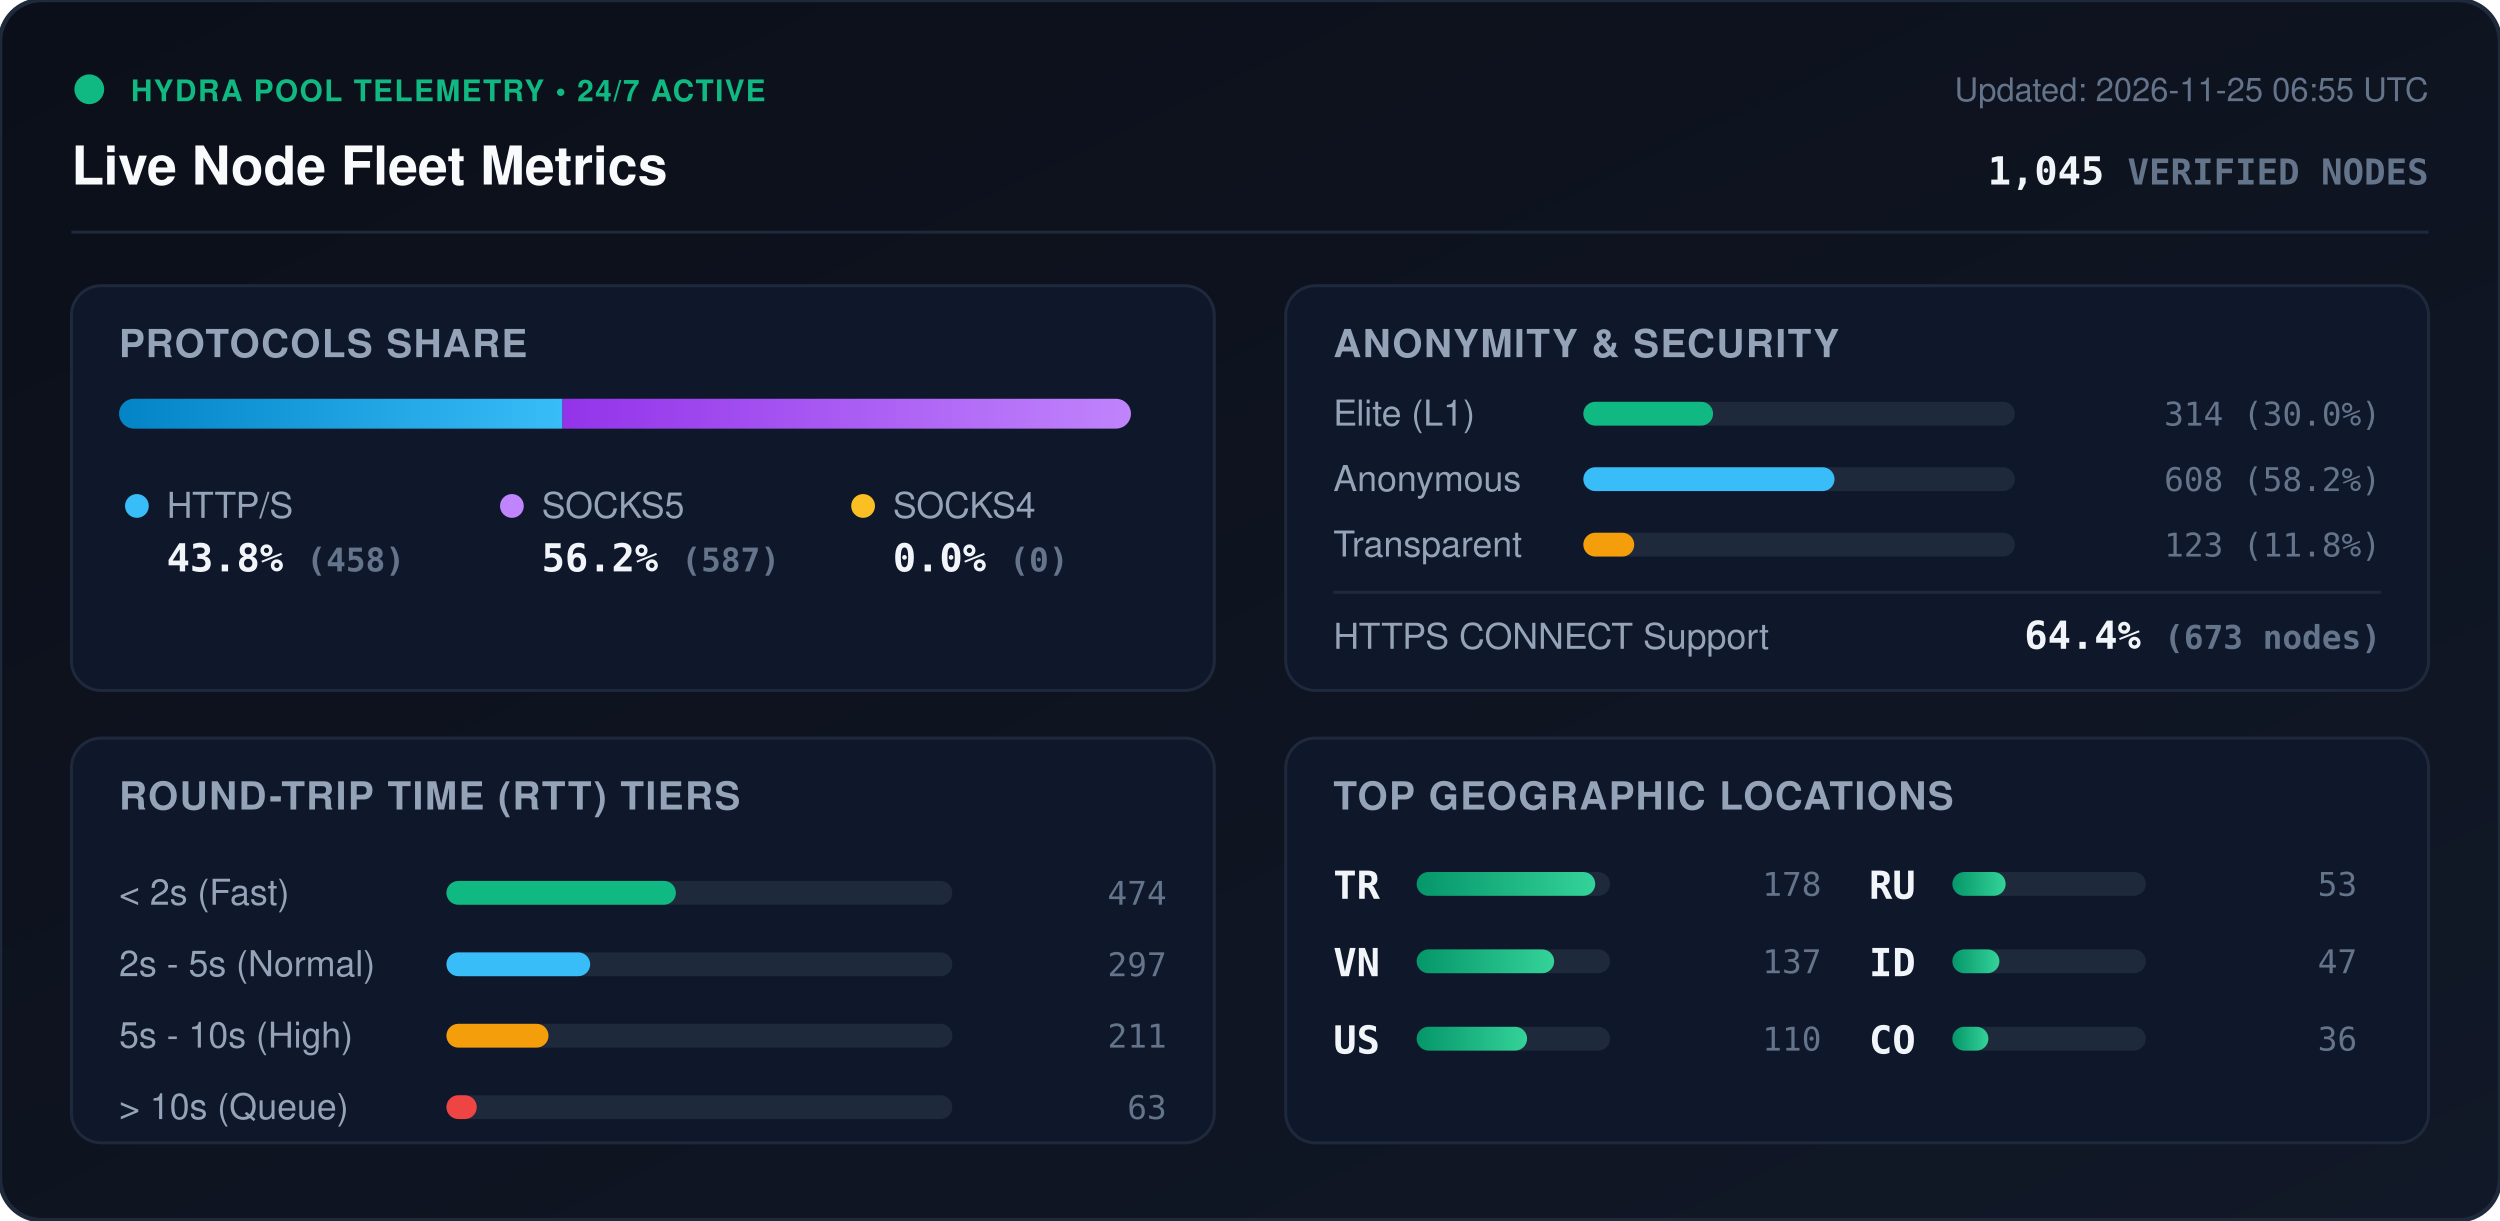
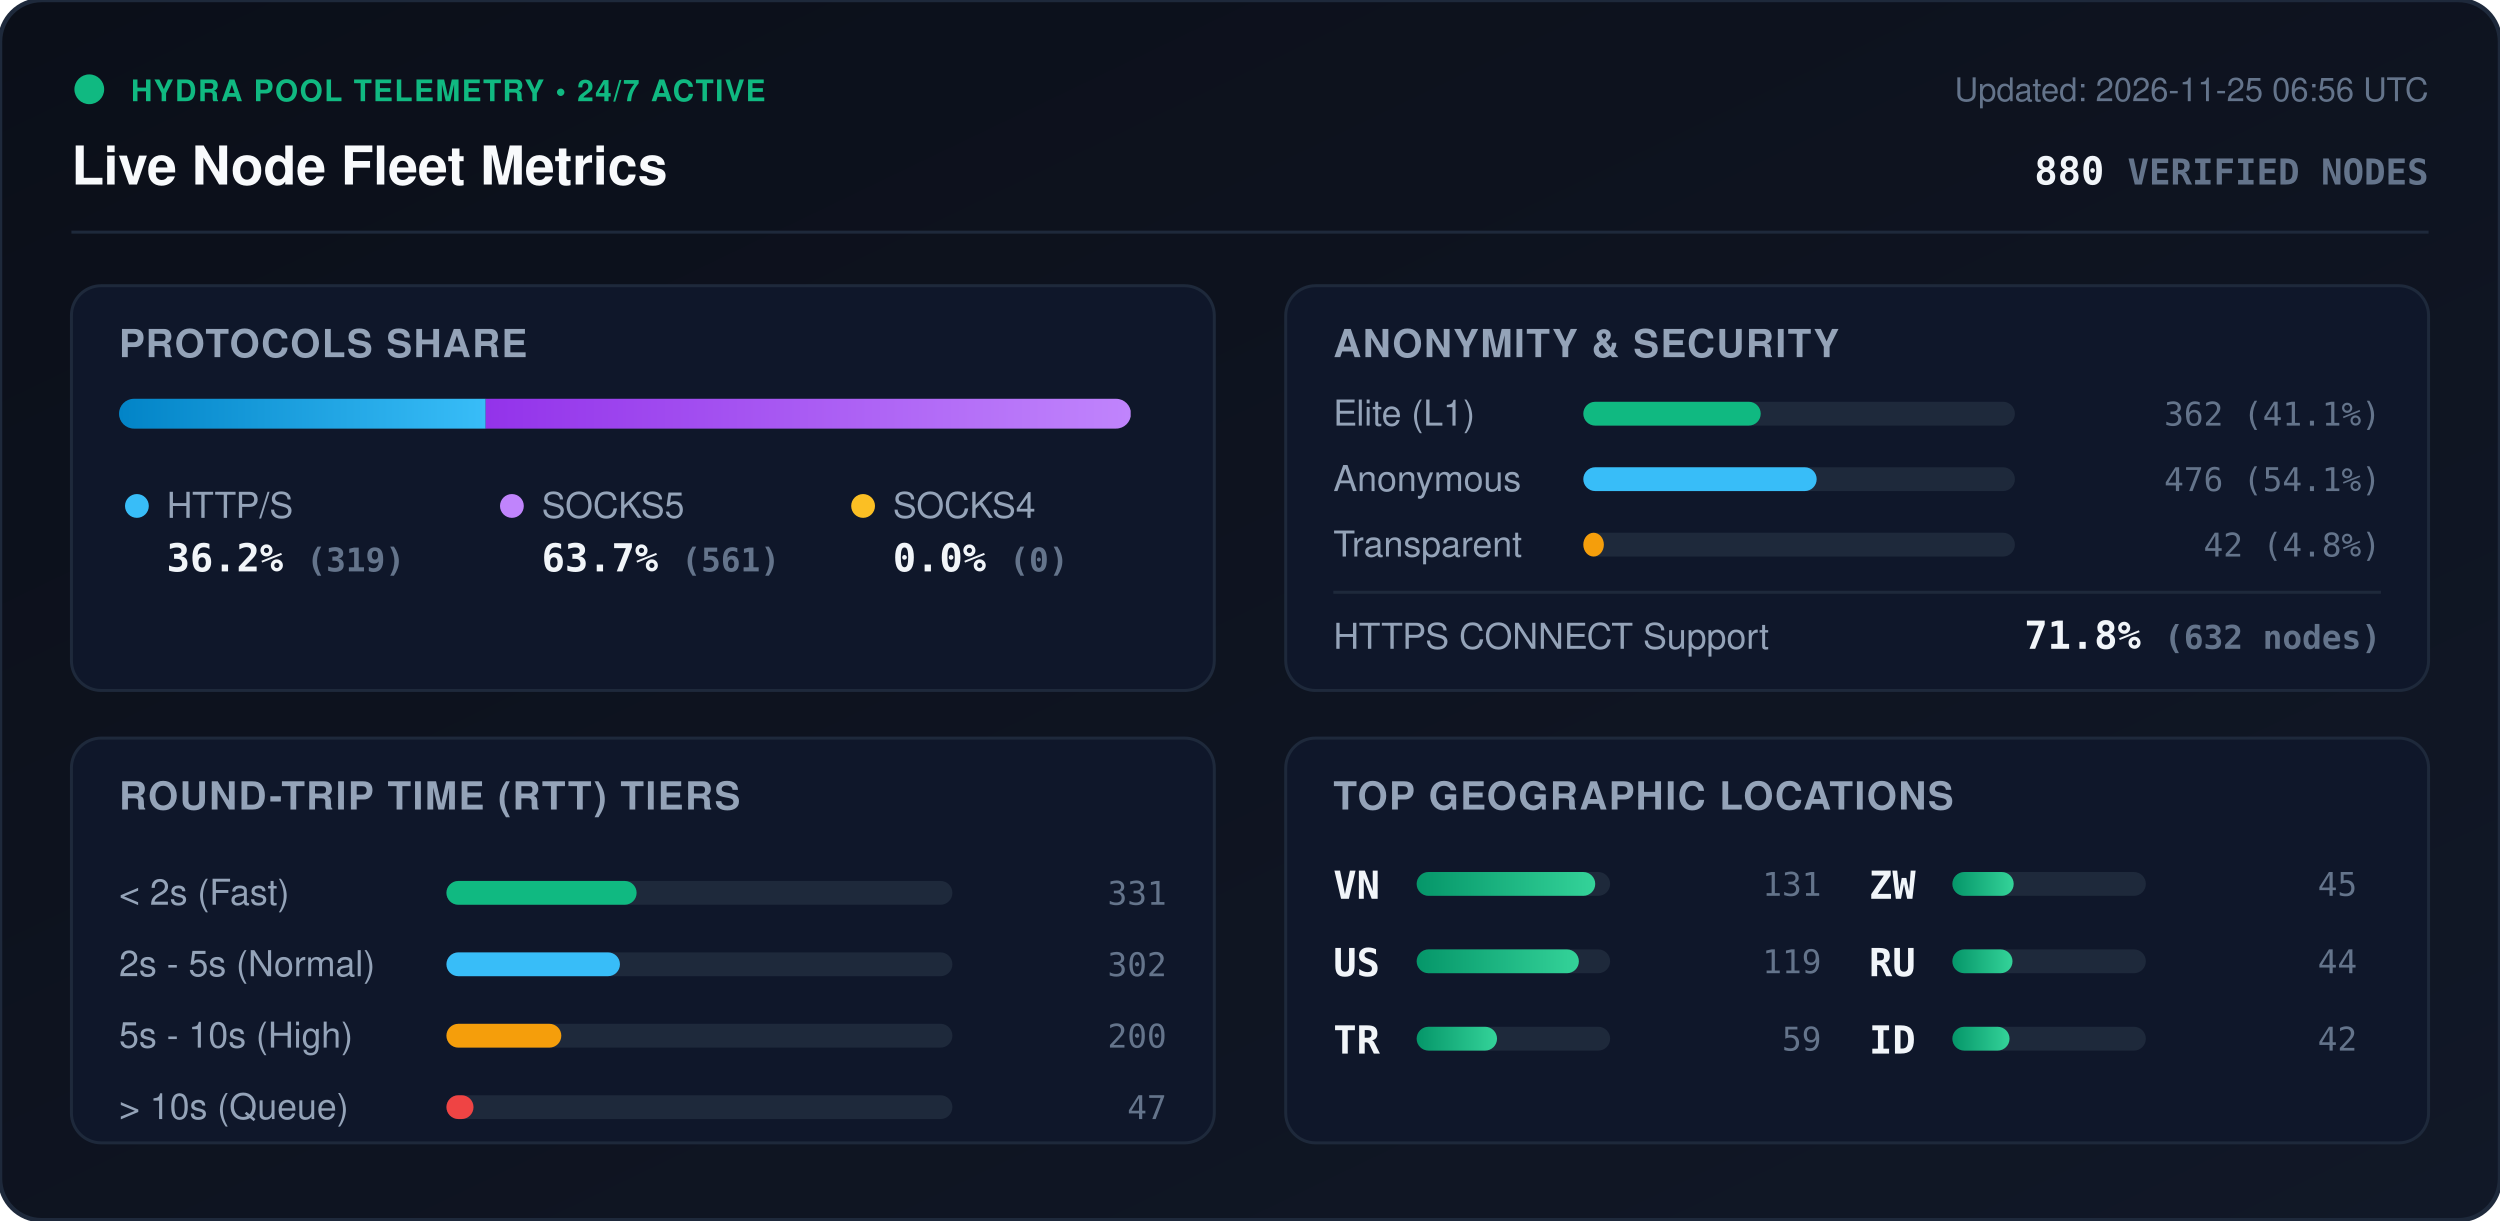
<svg xmlns="http://www.w3.org/2000/svg" viewBox="0 0 840 410" width="840" height="410" style="max-width: 100%; height: auto;">
  <defs>
    <linearGradient id="bg" x1="0%" y1="0%" x2="100%" y2="100%">
      <stop offset="0%" stop-color="#0b0f19" />
      <stop offset="100%" stop-color="#111827" />
    </linearGradient>
    <linearGradient id="bar-http" x1="0%" y1="0%" x2="100%" y2="0%">
      <stop offset="0%" stop-color="#0284c7" />
      <stop offset="100%" stop-color="#38bdf8" />
    </linearGradient>
    <linearGradient id="bar-socks5" x1="0%" y1="0%" x2="100%" y2="0%">
      <stop offset="0%" stop-color="#9333ea" />
      <stop offset="100%" stop-color="#c084fc" />
    </linearGradient>
    <linearGradient id="bar-socks4" x1="0%" y1="0%" x2="100%" y2="0%">
      <stop offset="0%" stop-color="#d97706" />
      <stop offset="100%" stop-color="#fbbf24" />
    </linearGradient>
    <linearGradient id="bar-green" x1="0%" y1="0%" x2="100%" y2="0%">
      <stop offset="0%" stop-color="#059669" />
      <stop offset="100%" stop-color="#34d399" />
    </linearGradient>
    <clipPath id="prog-track-clip">
      <rect width="340.0" height="10" rx="5" />
    </clipPath>
    <style>
      .title { font: 700 18px -apple-system, BlinkMacSystemFont, 'Segoe UI', Helvetica, Arial, sans-serif; fill: #f8fafc; }
      .sub { font: 500 11px -apple-system, BlinkMacSystemFont, 'Segoe UI', Helvetica, Arial, sans-serif; fill: #64748b; }
      .section-hdr { font: 600 13px -apple-system, BlinkMacSystemFont, 'Segoe UI', Helvetica, Arial, sans-serif; fill: #94a3b8; letter-spacing: 0.5px; }
      .metric-val { font: 700 13px -apple-system, BlinkMacSystemFont, 'Segoe UI', Helvetica, Arial, sans-serif; fill: #f1f5f9; }
      .metric-lbl { font: 500 12px -apple-system, BlinkMacSystemFont, 'Segoe UI', Helvetica, Arial, sans-serif; fill: #94a3b8; }
      .badge-txt { font: 700 10px -apple-system, BlinkMacSystemFont, 'Segoe UI', Helvetica, Arial, sans-serif; fill: #10b981; letter-spacing: 0.5px; }
      .mono { font-family: ui-monospace, SFMono-Regular, Menlo, Monaco, Consolas, monospace; }
      .pulse { animation: beacon 2s infinite ease-in-out; }
      @keyframes beacon { 0%, 100% { opacity: 1; } 50% { opacity: 0.35; } }
    </style>
  </defs>
  <rect width="840" height="410" rx="14" fill="url(#bg)" stroke="#1e293b" stroke-width="1.5" />
  <g transform="translate(24, 24)">
    <circle cx="6" cy="6" r="5" fill="#10b981" class="pulse" />
    <text x="20" y="10" class="badge-txt">HYDRA POOL TELEMETRY • 24/7 ACTIVE</text>
    <text x="0" y="38" class="title">Live Node Fleet Metrics</text>
-     <text x="792" y="10" text-anchor="end" class="sub">Updated: 2026-11-25 06:55 UTC</text>
-     <text x="792" y="38" text-anchor="end" class="metric-val mono" fill="#38bdf8">1,045 <tspan font-size="12" fill="#64748b">VERIFIED NODES</tspan>
+     <text x="792" y="10" text-anchor="end" class="sub">Updated: 2026-11-25 06:56 UTC</text>
+     <text x="792" y="38" text-anchor="end" class="metric-val mono" fill="#38bdf8">880 <tspan font-size="12" fill="#64748b">VERIFIED NODES</tspan>
    </text>
  </g>
  <line x1="24" y1="78" x2="816" y2="78" stroke="#1e293b" stroke-width="1" />
  <g transform="translate(24, 96)">
    <rect width="384" height="136" rx="10" fill="#0f172a" stroke="#1e293b" />
    <text x="16" y="24" class="section-hdr">PROTOCOLS SHARE</text>
    <g transform="translate(16, 38)">
      <rect width="340.0" height="10" rx="5" fill="#1e293b" />
      <g clip-path="url(#prog-track-clip)">
-         <rect x="0" width="149.0" height="10" fill="url(#bar-http)" />
-         <rect x="149.0" width="191.0" height="10" fill="url(#bar-socks5)" />
-         <rect x="340.0" width="0.0" height="10" fill="url(#bar-socks4)" />
+         <rect x="0" width="123.2" height="10" fill="url(#bar-http)" />
+         <rect x="123.2" width="216.7" height="10" fill="url(#bar-socks5)" />
+         <rect x="339.9" width="0.0" height="10" fill="url(#bar-socks4)" />
      </g>
    </g>
    <g transform="translate(16, 68)">
      <circle cx="6" cy="6" r="4" fill="#38bdf8" />
      <text x="16" y="10" class="metric-lbl">HTTP/S</text>
-       <text x="16" y="28" class="metric-val mono">43.8% <tspan font-size="11" fill="#64748b">(458)</tspan>
+       <text x="16" y="28" class="metric-val mono">36.2% <tspan font-size="11" fill="#64748b">(319)</tspan>
      </text>
      <circle cx="132" cy="6" r="4" fill="#c084fc" />
      <text x="142" y="10" class="metric-lbl">SOCKS5</text>
-       <text x="142" y="28" class="metric-val mono">56.2% <tspan font-size="11" fill="#64748b">(587)</tspan>
+       <text x="142" y="28" class="metric-val mono">63.7% <tspan font-size="11" fill="#64748b">(561)</tspan>
      </text>
      <circle cx="250" cy="6" r="4" fill="#fbbf24" />
      <text x="260" y="10" class="metric-lbl">SOCKS4</text>
      <text x="260" y="28" class="metric-val mono">0.0% <tspan font-size="11" fill="#64748b">(0)</tspan>
      </text>
    </g>
  </g>
  <g transform="translate(432, 96)">
    <rect width="384" height="136" rx="10" fill="#0f172a" stroke="#1e293b" />
    <text x="16" y="24" class="section-hdr">ANONYMITY &amp; SECURITY</text>
    <text x="16" y="47" class="metric-lbl">Elite (L1)</text>
    <rect x="100" y="39" width="145.0" height="8" rx="4" fill="#1e293b" />
-     <rect x="100" y="39" width="43.6" height="8" rx="4" fill="#10b981" />
-     <text x="368" y="47" text-anchor="end" class="mono sub" fill="#e2e8f0">314 (30.0%)</text>
+     <rect x="100" y="39" width="59.6" height="8" rx="4" fill="#10b981" />
+     <text x="368" y="47" text-anchor="end" class="mono sub" fill="#e2e8f0">362 (41.1%)</text>
    <text x="16" y="69" class="metric-lbl">Anonymous</text>
    <rect x="100" y="61" width="145.0" height="8" rx="4" fill="#1e293b" />
-     <rect x="100" y="61" width="84.4" height="8" rx="4" fill="#38bdf8" />
-     <text x="368" y="69" text-anchor="end" class="mono sub" fill="#e2e8f0">608 (58.2%)</text>
+     <rect x="100" y="61" width="78.4" height="8" rx="4" fill="#38bdf8" />
+     <text x="368" y="69" text-anchor="end" class="mono sub" fill="#e2e8f0">476 (54.1%)</text>
    <text x="16" y="91" class="metric-lbl">Transparent</text>
    <rect x="100" y="83" width="145.0" height="8" rx="4" fill="#1e293b" />
-     <rect x="100" y="83" width="17.1" height="8" rx="4" fill="#f59e0b" />
-     <text x="368" y="91" text-anchor="end" class="mono sub" fill="#e2e8f0">123 (11.8%)</text>
+     <rect x="100" y="83" width="6.9" height="8" rx="4" fill="#f59e0b" />
+     <text x="368" y="91" text-anchor="end" class="mono sub" fill="#e2e8f0">42 (4.8%)</text>
    <line x1="16" y1="103" x2="368" y2="103" stroke="#1e293b" stroke-width="1" />
    <text x="16" y="122" class="metric-lbl">HTTPS CONNECT Support</text>
-     <text x="368" y="122" text-anchor="end" class="metric-val mono" fill="#34d399">64.4% <tspan font-size="11" fill="#64748b">(673 nodes)</tspan>
+     <text x="368" y="122" text-anchor="end" class="metric-val mono" fill="#34d399">71.8% <tspan font-size="11" fill="#64748b">(632 nodes)</tspan>
    </text>
  </g>
  <g transform="translate(24, 248)">
    <rect width="384" height="136" rx="10" fill="#0f172a" stroke="#1e293b" />
    <text x="16" y="24" class="section-hdr">ROUND-TRIP TIME (RTT) TIERS</text>
    <g transform="translate(16, 42)">
      <text x="0" y="14" class="metric-lbl">&lt; 2s (Fast)</text>
      <rect x="110" y="6" width="170" height="8" rx="4" fill="#1e293b" />
-       <rect x="110" y="6" width="77.1" height="8" rx="4" fill="#10b981" />
-       <text x="352" y="14" text-anchor="end" class="mono sub">474</text>
+       <rect x="110" y="6" width="63.9" height="8" rx="4" fill="#10b981" />
+       <text x="352" y="14" text-anchor="end" class="mono sub">331</text>
      <text x="0" y="38" class="metric-lbl">2s - 5s (Normal)</text>
      <rect x="110" y="30" width="170" height="8" rx="4" fill="#1e293b" />
-       <rect x="110" y="30" width="48.3" height="8" rx="4" fill="#38bdf8" />
-       <text x="352" y="38" text-anchor="end" class="mono sub">297</text>
+       <rect x="110" y="30" width="58.3" height="8" rx="4" fill="#38bdf8" />
+       <text x="352" y="38" text-anchor="end" class="mono sub">302</text>
      <text x="0" y="62" class="metric-lbl">5s - 10s (High)</text>
      <rect x="110" y="54" width="170" height="8" rx="4" fill="#1e293b" />
-       <rect x="110" y="54" width="34.3" height="8" rx="4" fill="#f59e0b" />
-       <text x="352" y="62" text-anchor="end" class="mono sub">211</text>
+       <rect x="110" y="54" width="38.6" height="8" rx="4" fill="#f59e0b" />
+       <text x="352" y="62" text-anchor="end" class="mono sub">200</text>
      <text x="0" y="86" class="metric-lbl">&gt; 10s (Queue)</text>
      <rect x="110" y="78" width="170" height="8" rx="4" fill="#1e293b" />
-       <rect x="110" y="78" width="10.2" height="8" rx="4" fill="#ef4444" />
-       <text x="352" y="86" text-anchor="end" class="mono sub">63</text>
+       <rect x="110" y="78" width="9.1" height="8" rx="4" fill="#ef4444" />
+       <text x="352" y="86" text-anchor="end" class="mono sub">47</text>
    </g>
  </g>
  <g transform="translate(432, 248)">
    <rect width="384" height="136" rx="10" fill="#0f172a" stroke="#1e293b" />
    <text x="16" y="24" class="section-hdr">TOP GEOGRAPHIC LOCATIONS</text>
    <g transform="translate(16, 42)">
      <g transform="translate(0, 0)">
+         <text x="0" y="12" class="mono metric-val" font-size="12">VN</text>
+         <rect x="28" y="3" width="65" height="8" rx="4" fill="#1e293b" />
+         <rect x="28" y="3" width="60.0" height="8" rx="4" fill="url(#bar-green)" />
+         <text x="164" y="11" text-anchor="end" class="mono sub">131</text>
+       </g>
+       <g transform="translate(0, 26)">
+         <text x="0" y="12" class="mono metric-val" font-size="12">US</text>
+         <rect x="28" y="3" width="65" height="8" rx="4" fill="#1e293b" />
+         <rect x="28" y="3" width="54.5" height="8" rx="4" fill="url(#bar-green)" />
+         <text x="164" y="11" text-anchor="end" class="mono sub">119</text>
+       </g>
+       <g transform="translate(0, 52)">
        <text x="0" y="12" class="mono metric-val" font-size="12">TR</text>
        <rect x="28" y="3" width="65" height="8" rx="4" fill="#1e293b" />
-         <rect x="28" y="3" width="60.0" height="8" rx="4" fill="url(#bar-green)" />
-         <text x="164" y="11" text-anchor="end" class="mono sub">178</text>
-       </g>
-       <g transform="translate(0, 26)">
-         <text x="0" y="12" class="mono metric-val" font-size="12">VN</text>
-         <rect x="28" y="3" width="65" height="8" rx="4" fill="#1e293b" />
-         <rect x="28" y="3" width="46.2" height="8" rx="4" fill="url(#bar-green)" />
-         <text x="164" y="11" text-anchor="end" class="mono sub">137</text>
-       </g>
-       <g transform="translate(0, 52)">
-         <text x="0" y="12" class="mono metric-val" font-size="12">US</text>
-         <rect x="28" y="3" width="65" height="8" rx="4" fill="#1e293b" />
-         <rect x="28" y="3" width="37.1" height="8" rx="4" fill="url(#bar-green)" />
-         <text x="164" y="11" text-anchor="end" class="mono sub">110</text>
+         <rect x="28" y="3" width="27.0" height="8" rx="4" fill="url(#bar-green)" />
+         <text x="164" y="11" text-anchor="end" class="mono sub">59</text>
      </g>
      <g transform="translate(180, 0)">
+         <text x="0" y="12" class="mono metric-val" font-size="12">ZW</text>
+         <rect x="28" y="3" width="65" height="8" rx="4" fill="#1e293b" />
+         <rect x="28" y="3" width="20.6" height="8" rx="4" fill="url(#bar-green)" />
+         <text x="164" y="11" text-anchor="end" class="mono sub">45</text>
+       </g>
+       <g transform="translate(180, 26)">
        <text x="0" y="12" class="mono metric-val" font-size="12">RU</text>
        <rect x="28" y="3" width="65" height="8" rx="4" fill="#1e293b" />
-         <rect x="28" y="3" width="17.9" height="8" rx="4" fill="url(#bar-green)" />
-         <text x="164" y="11" text-anchor="end" class="mono sub">53</text>
+         <rect x="28" y="3" width="20.2" height="8" rx="4" fill="url(#bar-green)" />
+         <text x="164" y="11" text-anchor="end" class="mono sub">44</text>
      </g>
-       <g transform="translate(180, 26)">
+       <g transform="translate(180, 52)">
        <text x="0" y="12" class="mono metric-val" font-size="12">ID</text>
        <rect x="28" y="3" width="65" height="8" rx="4" fill="#1e293b" />
-         <rect x="28" y="3" width="15.8" height="8" rx="4" fill="url(#bar-green)" />
-         <text x="164" y="11" text-anchor="end" class="mono sub">47</text>
-       </g>
-       <g transform="translate(180, 52)">
-         <text x="0" y="12" class="mono metric-val" font-size="12">CO</text>
-         <rect x="28" y="3" width="65" height="8" rx="4" fill="#1e293b" />
-         <rect x="28" y="3" width="12.1" height="8" rx="4" fill="url(#bar-green)" />
-         <text x="164" y="11" text-anchor="end" class="mono sub">36</text>
+         <rect x="28" y="3" width="19.2" height="8" rx="4" fill="url(#bar-green)" />
+         <text x="164" y="11" text-anchor="end" class="mono sub">42</text>
      </g>
    </g>
  </g>
</svg>
